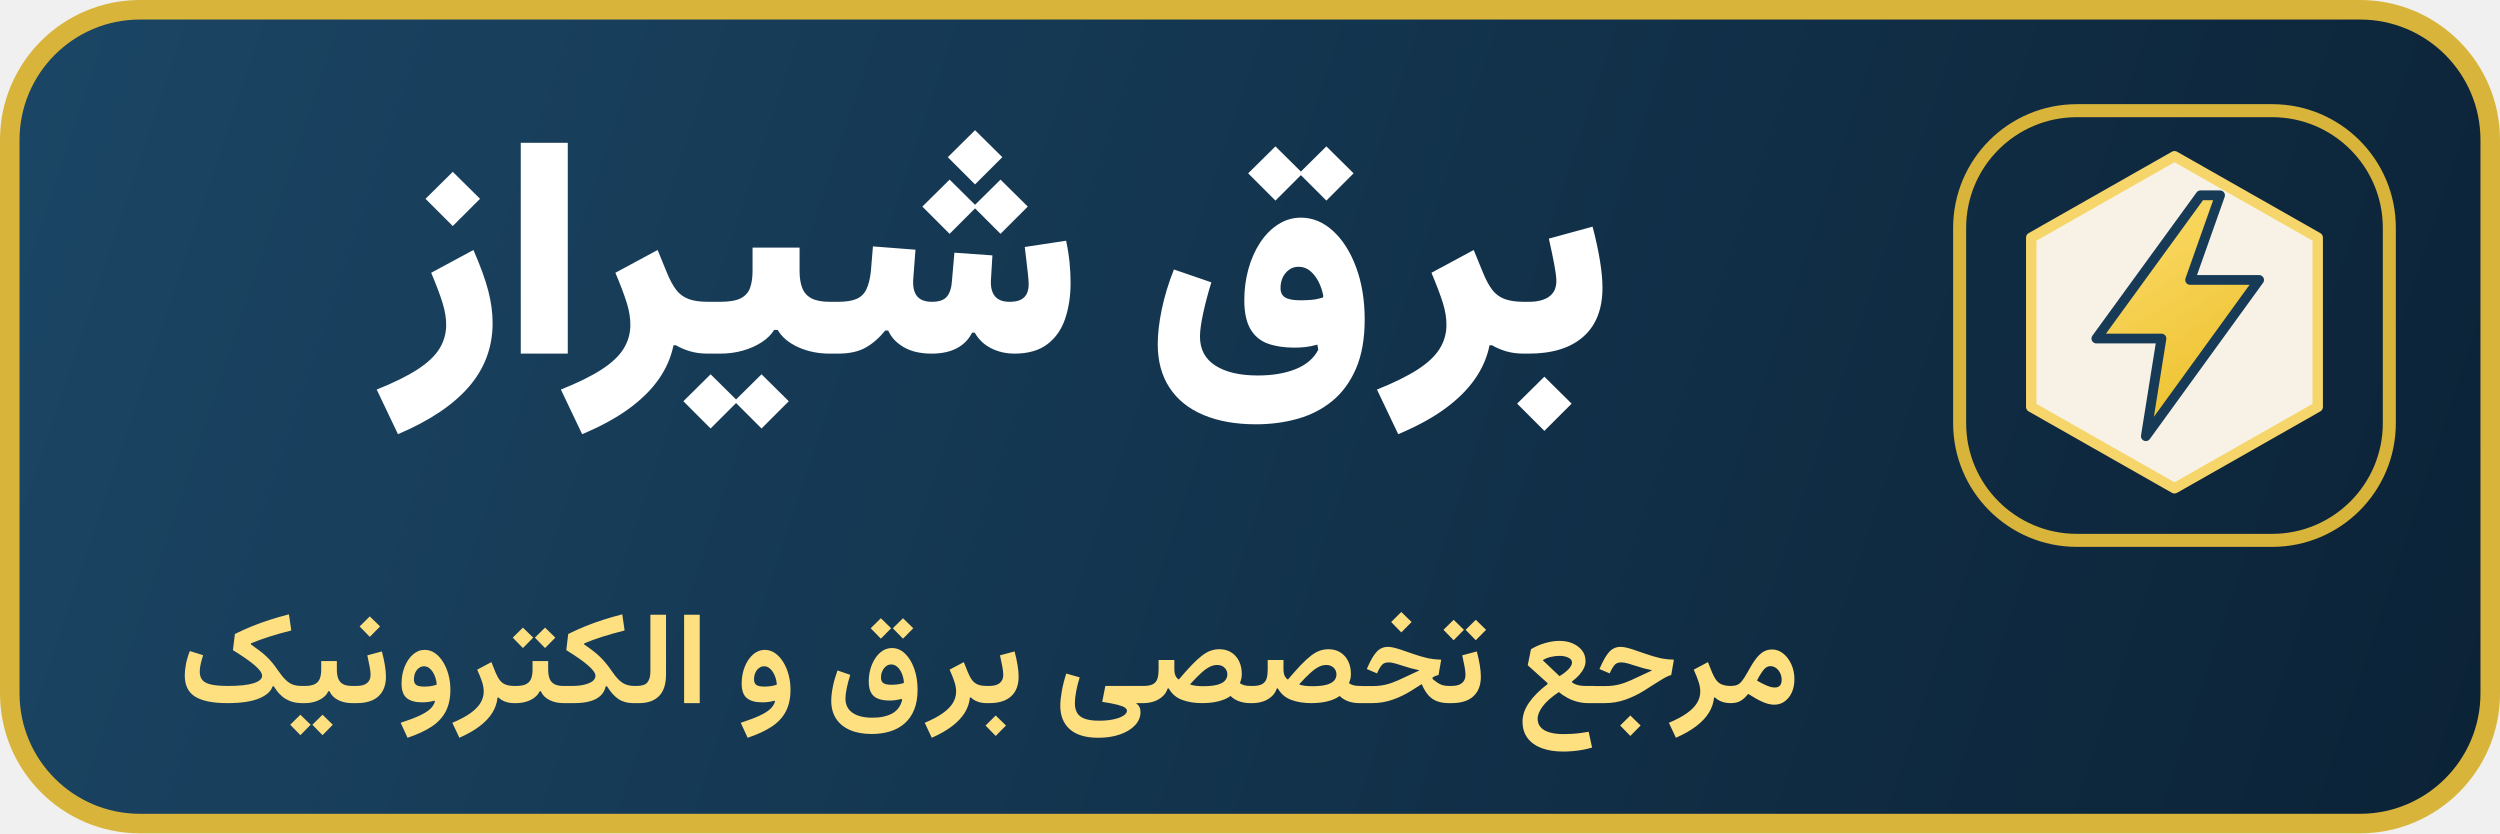
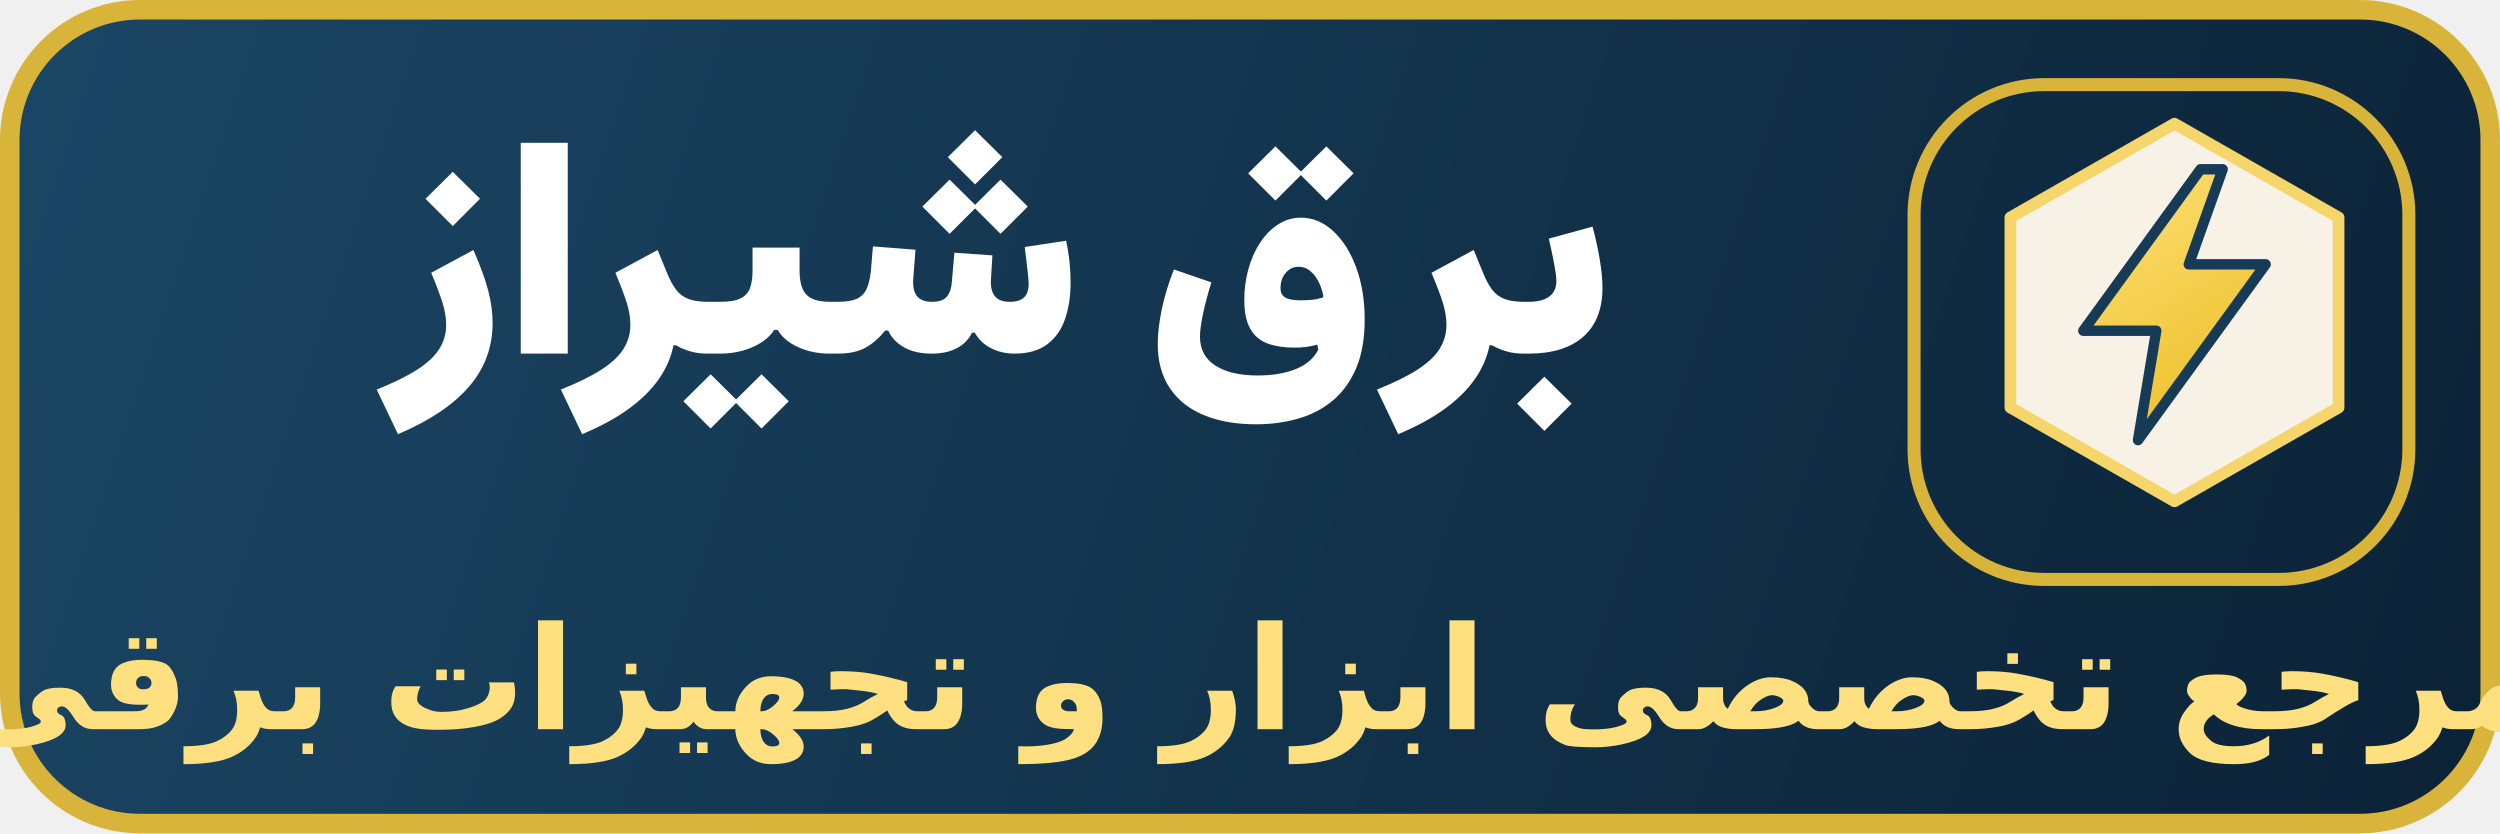
<svg xmlns="http://www.w3.org/2000/svg" width="192" height="64" viewBox="0 0 192 64" fill="none" role="img" aria-labelledby="title desc">
  <defs>
+     <style>@font-face { font-family: Estedad; font-style: normal; font-weight: 600; src: url('/shop/vendor/fonts/qdvjstk1ogitjvytdpnstdh9kgsljx8kizgj.ttf') format('truetype'); }</style>
    <linearGradient id="navy" x1="0" y1="0" x2="192" y2="64" gradientUnits="userSpaceOnUse">
      <stop stop-color="#1b4665" />
      <stop offset="1" stop-color="#0b2236" />
    </linearGradient>
    <linearGradient id="gold" x1="159" y1="12" x2="176" y2="38" gradientUnits="userSpaceOnUse">
      <stop stop-color="#ffe27a" />
      <stop offset="1" stop-color="#e7b511" />
    </linearGradient>
  </defs>
  <rect x=".75" y=".75" width="190.5" height="62.5" rx="10" fill="url(#navy)" stroke="#d9b43a" stroke-width="1.5" />
  <path d="M118.607,28.929L120.701,30.999 118.607,33.092 116.515,30.999 118.607,28.929z M54.575,28.745L56.53,30.679 58.486,28.745 60.578,30.815 58.486,32.908 56.53,30.953 54.575,32.908 52.483,30.815 54.575,28.745z M99.725,20.488C99.449,20.488 99.207,20.565 99,20.718 98.793,20.871 98.632,21.067 98.517,21.305 98.402,21.542 98.344,21.814 98.344,22.121 98.344,22.458 98.463,22.7 98.701,22.846 98.939,22.991 99.333,23.064 99.885,23.064 100.146,23.064 100.418,23.053 100.702,23.03 100.986,23.007 101.281,22.949 101.588,22.857L101.633,22.742C101.557,22.328 101.43,21.952 101.254,21.615 101.078,21.278 100.863,21.006 100.61,20.799 100.357,20.592 100.062,20.488 99.725,20.488z M36.36,19.2C36.896,20.427 37.276,21.469 37.498,22.328 37.72,23.187 37.832,24.015 37.832,24.812 37.832,26.667 37.226,28.297 36.014,29.7 34.803,31.103 32.986,32.318 30.564,33.345L28.931,29.918C30.234,29.397 31.277,28.883 32.058,28.377 32.841,27.871 33.404,27.338 33.749,26.779 34.094,26.219 34.266,25.609 34.266,24.95 34.266,24.429 34.175,23.869 33.99,23.271 33.806,22.673 33.515,21.899 33.116,20.948L36.36,19.2z M81.877,18.487C81.999,19.054 82.087,19.61 82.141,20.155 82.195,20.699 82.221,21.224 82.221,21.73 82.221,22.727 82.083,23.639 81.808,24.467 81.532,25.295 81.075,25.951 80.439,26.434 79.803,26.917 78.963,27.158 77.921,27.158 77.261,27.158 76.659,27.02 76.115,26.744 75.571,26.468 75.153,26.069 74.862,25.548L74.655,25.548C74.409,26.054 74.026,26.449 73.505,26.733 72.983,27.016 72.331,27.158 71.549,27.158 70.691,27.158 69.978,26.993 69.41,26.664 68.843,26.334 68.444,25.908 68.215,25.387L67.984,25.387C67.524,25.954 67.022,26.391 66.478,26.698 65.934,27.005 65.225,27.158 64.351,27.158L64.051,27.158 63.707,27.158C62.833,27.158 62.031,26.993 61.303,26.664 60.575,26.334 60.05,25.893 59.728,25.341L59.452,25.341C59.237,25.694 58.919,26.008 58.497,26.284 58.075,26.56 57.592,26.775 57.048,26.928 56.504,27.081 55.925,27.158 55.312,27.158L54.369,27.158C53.847,27.158 53.383,27.097 52.977,26.974 52.571,26.851 52.214,26.698 51.908,26.514L51.724,26.514C51.54,27.434 51.164,28.3 50.597,29.113 50.029,29.926 49.263,30.685 48.297,31.39 47.331,32.095 46.135,32.747 44.709,33.345L43.076,29.918C44.379,29.397 45.422,28.883 46.204,28.377 46.986,27.871 47.549,27.338 47.894,26.779 48.239,26.219 48.412,25.609 48.412,24.95 48.412,24.413 48.32,23.85 48.136,23.26 47.952,22.669 47.66,21.899 47.262,20.948L50.505,19.2 51.241,20.994C51.455,21.515 51.685,21.937 51.931,22.259 52.176,22.581 52.49,22.815 52.874,22.961 53.257,23.106 53.755,23.179 54.369,23.179L55.312,23.179C56.002,23.179 56.523,23.091 56.876,22.915 57.228,22.738 57.47,22.474 57.6,22.121 57.73,21.768 57.796,21.331 57.796,20.81L57.796,19.016 61.407,19.016 61.407,20.81C61.407,21.331 61.476,21.768 61.614,22.121 61.752,22.474 61.989,22.738 62.327,22.915 62.664,23.091 63.132,23.179 63.73,23.179L64.051,23.179 64.351,23.179C64.979,23.179 65.462,23.102 65.799,22.949 66.137,22.796 66.386,22.547 66.547,22.201 66.708,21.857 66.819,21.408 66.881,20.856L67.042,18.924 70.308,19.177 70.146,21.316C70.085,21.929 70.17,22.393 70.399,22.708 70.63,23.022 71.021,23.179 71.573,23.179 72.124,23.179 72.512,23.041 72.734,22.765 72.956,22.489 73.083,22.075 73.114,21.523L73.298,19.407 76.218,19.614 76.104,21.5C76.073,22.052 76.176,22.47 76.414,22.754 76.652,23.037 77.023,23.179 77.53,23.179 78.051,23.179 78.426,23.064 78.657,22.834 78.886,22.604 79.002,22.267 79.002,21.822 79.002,21.669 78.986,21.443 78.955,21.144 78.925,20.845 78.886,20.503 78.84,20.12 78.795,19.737 78.748,19.353 78.702,18.97L81.877,18.487z M122.311,17.406C122.556,18.341 122.744,19.208 122.874,20.005 123.004,20.802 123.07,21.5 123.07,22.098 123.07,23.739 122.579,24.992 121.598,25.859 120.616,26.725 119.221,27.158 117.411,27.158L117.044,27.158C116.522,27.158 116.058,27.097 115.652,26.974 115.246,26.851 114.889,26.698 114.583,26.514L114.398,26.514C114.215,27.434 113.839,28.3 113.271,29.113 112.704,29.926 111.938,30.685 110.972,31.39 110.006,32.095 108.81,32.747 107.383,33.345L105.751,29.918C107.054,29.397 108.097,28.883 108.879,28.377 109.66,27.871 110.224,27.338 110.569,26.779 110.914,26.219 111.087,25.609 111.087,24.95 111.087,24.413 110.994,23.85 110.811,23.26 110.627,22.669 110.335,21.899 109.937,20.948L113.18,19.2 113.916,20.994C114.13,21.515 114.36,21.937 114.605,22.259 114.851,22.581 115.165,22.815 115.549,22.961 115.932,23.106 116.43,23.179 117.044,23.179L117.411,23.179C118.086,23.179 118.607,23.045 118.976,22.777 119.343,22.508 119.528,22.113 119.528,21.592 119.528,21.301 119.474,20.871 119.367,20.304 119.259,19.737 119.121,19.077 118.952,18.326L122.311,17.406z M99.909,16.716C100.813,16.716 101.637,17.057 102.381,17.74 103.125,18.422 103.715,19.353 104.152,20.534 104.589,21.715 104.807,23.049 104.808,24.536 104.807,26.023 104.585,27.281 104.141,28.308 103.696,29.335 103.09,30.163 102.324,30.792 101.557,31.421 100.671,31.877 99.667,32.16 98.663,32.444 97.593,32.586 96.458,32.586 94.91,32.586 93.568,32.348 92.434,31.873 91.299,31.398 90.429,30.7 89.823,29.78 89.217,28.86 88.914,27.741 88.914,26.422 88.914,25.64 89.018,24.751 89.225,23.754 89.432,22.757 89.743,21.738 90.157,20.695L93.032,21.684C92.771,22.527 92.56,23.325 92.399,24.076 92.238,24.827 92.158,25.418 92.158,25.847 92.158,26.828 92.552,27.572 93.342,28.078 94.132,28.584 95.216,28.837 96.596,28.837 97.731,28.837 98.705,28.672 99.518,28.343 100.33,28.013 100.905,27.518 101.243,26.859L101.174,26.468C100.836,26.56 100.533,26.621 100.265,26.652 99.997,26.683 99.709,26.698 99.402,26.698 98.62,26.698 97.942,26.595 97.367,26.388 96.792,26.181 96.347,25.809 96.033,25.272 95.719,24.735 95.562,23.992 95.562,23.041 95.562,22.228 95.665,21.443 95.872,20.684 96.079,19.925 96.378,19.246 96.769,18.648 97.16,18.05 97.624,17.579 98.16,17.234 98.697,16.889 99.28,16.716 99.909,16.716z M72.929,13.795L74.884,15.729 76.84,13.795 78.933,15.865 76.84,17.958 74.884,16.003 72.929,17.958 70.837,15.865 72.929,13.795z M34.773,13.197L36.866,15.267 34.773,17.36 32.68,15.267 34.773,13.197z M97.953,11.242L99.909,13.176 101.864,11.242 103.956,13.312 101.864,15.405 99.909,13.45 97.953,15.405 95.86,13.312 97.953,11.242z M39.994,10.966L43.605,10.966 43.605,27.158 39.994,27.158 39.994,10.966z M74.884,10L76.978,12.07 74.884,14.163 72.792,12.07 74.884,10z" fill="#fff" />
-   <path d="M145.21,54.95L146,55.72 145.21,56.52 144.43,55.72 145.21,54.95z M96.47,54.95L97.26,55.72 96.47,56.52 95.69,55.72 96.47,54.95z M44.77,54.89L45.56,55.66 44.77,56.46 43.99,55.66 44.77,54.89z M43.07,54.89L43.86,55.66 43.07,56.46 42.29,55.66 43.07,54.89z M78.68,51.17C78.54,51.17 78.41,51.215 78.29,51.305 78.17,51.395 78.077,51.515 78.01,51.665 77.943,51.815 77.91,51.987 77.91,52.18 77.91,52.38 77.97,52.522 78.09,52.605 78.21,52.688 78.41,52.73 78.69,52.73 78.823,52.73 78.968,52.722 79.125,52.705 79.282,52.688 79.453,52.65 79.64,52.59L79.66,52.55C79.647,52.377 79.613,52.208 79.56,52.045 79.507,51.882 79.438,51.735 79.355,51.605 79.272,51.475 79.173,51.37 79.06,51.29 78.947,51.21 78.82,51.17 78.68,51.17z M52.56,51.17C52.42,51.17 52.29,51.215 52.17,51.305 52.05,51.395 51.957,51.515 51.89,51.665 51.823,51.815 51.79,51.987 51.79,52.18 51.79,52.38 51.85,52.522 51.97,52.605 52.09,52.688 52.29,52.73 52.57,52.73 52.703,52.73 52.848,52.722 53.005,52.705 53.162,52.688 53.333,52.65 53.52,52.59L53.54,52.55C53.527,52.377 53.493,52.208 53.44,52.045 53.387,51.882 53.318,51.735 53.235,51.605 53.152,51.475 53.053,51.37 52.94,51.29 52.827,51.21 52.7,51.17 52.56,51.17z M155.96,51.16C155.86,51.16 155.763,51.187 155.67,51.24 155.577,51.293 155.483,51.383 155.39,51.51 155.297,51.637 155.19,51.803 155.07,52.01L154.95,52.24 154.95,52.28C155.23,52.44 155.482,52.567 155.705,52.66 155.928,52.753 156.13,52.8 156.31,52.8 156.483,52.8 156.613,52.75 156.7,52.65 156.787,52.55 156.83,52.403 156.83,52.21 156.83,52.017 156.79,51.84 156.71,51.68 156.63,51.52 156.525,51.393 156.395,51.3 156.265,51.207 156.12,51.16 155.96,51.16z M121.85,51.07C121.67,51.07 121.483,51.117 121.29,51.21 121.097,51.303 120.88,51.458 120.64,51.675 120.4,51.892 120.11,52.187 119.77,52.56 119.883,52.607 120.023,52.642 120.19,52.665 120.357,52.688 120.55,52.7 120.77,52.7 121.243,52.7 121.615,52.662 121.885,52.585 122.155,52.508 122.348,52.402 122.465,52.265 122.582,52.128 122.64,51.973 122.64,51.8 122.64,51.593 122.568,51.42 122.425,51.28 122.282,51.14 122.09,51.07 121.85,51.07z M113.47,51.07C113.29,51.07 113.103,51.117 112.91,51.21 112.717,51.303 112.5,51.458 112.26,51.675 112.02,51.892 111.73,52.187 111.39,52.56 111.503,52.607 111.643,52.642 111.81,52.665 111.977,52.688 112.17,52.7 112.39,52.7 112.863,52.7 113.235,52.662 113.505,52.585 113.775,52.508 113.968,52.402 114.085,52.265 114.202,52.128 114.26,51.973 114.26,51.8 114.26,51.593 114.188,51.42 114.045,51.28 113.902,51.14 113.71,51.07 113.47,51.07z M88.44,51.03C88.293,51.03 88.162,51.077 88.045,51.17 87.928,51.263 87.835,51.385 87.765,51.535 87.695,51.685 87.66,51.853 87.66,52.04 87.66,52.24 87.722,52.382 87.845,52.465 87.968,52.548 88.173,52.59 88.46,52.59 88.593,52.59 88.738,52.582 88.895,52.565 89.052,52.548 89.22,52.513 89.4,52.46L89.42,52.41C89.407,52.19 89.358,51.973 89.275,51.76 89.192,51.547 89.078,51.372 88.935,51.235 88.792,51.098 88.627,51.03 88.44,51.03z M139.78,50.37C139.553,50.37 139.327,50.397 139.1,50.45 138.873,50.503 138.673,50.583 138.5,50.69L138.5,50.72 139.77,51.93C140.083,51.737 140.322,51.55 140.485,51.37 140.648,51.19 140.73,51.027 140.73,50.88 140.73,50.767 140.685,50.673 140.595,50.6 140.505,50.527 140.39,50.47 140.25,50.43 140.11,50.39 139.953,50.37 139.78,50.37z M97.92,50.03C98.02,50.41 98.097,50.763 98.15,51.09 98.203,51.417 98.23,51.71 98.23,51.97 98.23,52.617 98.04,53.117 97.66,53.47 97.28,53.823 96.72,54 95.98,54L95.78,54C95.513,54 95.278,53.962 95.075,53.885 94.872,53.808 94.703,53.703 94.57,53.57L94.49,53.57C94.45,53.983 94.317,54.373 94.09,54.74 93.863,55.107 93.54,55.45 93.12,55.77 92.7,56.09 92.18,56.387 91.56,56.66L91.02,55.51C91.593,55.27 92.057,55.023 92.41,54.77 92.763,54.517 93.022,54.253 93.185,53.98 93.348,53.707 93.43,53.417 93.43,53.11 93.43,52.883 93.39,52.643 93.31,52.39 93.23,52.137 93.103,51.817 92.93,51.43L94.02,50.85 94.34,51.65C94.44,51.89 94.548,52.087 94.665,52.24 94.782,52.393 94.928,52.505 95.105,52.575 95.282,52.645 95.507,52.68 95.78,52.68L95.98,52.68C96.34,52.68 96.608,52.605 96.785,52.455 96.962,52.305 97.05,52.097 97.05,51.83 97.05,51.663 97.027,51.453 96.98,51.2 96.933,50.947 96.873,50.657 96.8,50.33L97.92,50.03z M78.73,49.91C79.023,49.91 79.29,49.995 79.53,50.165 79.77,50.335 79.978,50.563 80.155,50.85 80.332,51.137 80.468,51.462 80.565,51.825 80.662,52.188 80.71,52.57 80.71,52.97 80.71,53.623 80.59,54.18 80.35,54.64 80.11,55.1 79.747,55.49 79.26,55.81 78.773,56.13 78.16,56.413 77.42,56.66L76.89,55.51C77.483,55.317 77.96,55.137 78.32,54.97 78.68,54.803 78.953,54.635 79.14,54.465 79.327,54.295 79.453,54.103 79.52,53.89L79.49,53.81C79.303,53.863 79.133,53.898 78.98,53.915 78.827,53.932 78.68,53.94 78.54,53.94 78.02,53.94 77.627,53.832 77.36,53.615 77.093,53.398 76.96,53.027 76.96,52.5 76.96,52.033 77.038,51.603 77.195,51.21 77.352,50.817 77.565,50.502 77.835,50.265 78.105,50.028 78.403,49.91 78.73,49.91z M52.61,49.91C52.903,49.91 53.17,49.995 53.41,50.165 53.65,50.335 53.858,50.563 54.035,50.85 54.212,51.137 54.348,51.462 54.445,51.825 54.542,52.188 54.59,52.57 54.59,52.97 54.59,53.623 54.47,54.18 54.23,54.64 53.99,55.1 53.627,55.49 53.14,55.81 52.653,56.13 52.04,56.413 51.3,56.66L50.77,55.51C51.363,55.317 51.84,55.137 52.2,54.97 52.56,54.803 52.833,54.635 53.02,54.465 53.207,54.295 53.333,54.103 53.4,53.89L53.37,53.81C53.183,53.863 53.013,53.898 52.86,53.915 52.707,53.932 52.56,53.94 52.42,53.94 51.9,53.94 51.507,53.832 51.24,53.615 50.973,53.398 50.84,53.027 50.84,52.5 50.84,52.033 50.918,51.603 51.075,51.21 51.232,50.817 51.445,50.502 51.715,50.265 51.985,50.028 52.283,49.91 52.61,49.91z M156.09,49.88C156.403,49.88 156.69,49.983 156.95,50.19 157.21,50.397 157.418,50.673 157.575,51.02 157.732,51.367 157.81,51.75 157.81,52.17 157.81,52.55 157.743,52.887 157.61,53.18 157.477,53.473 157.293,53.703 157.06,53.87 156.827,54.037 156.563,54.12 156.27,54.12 155.99,54.12 155.688,54.048 155.365,53.905 155.042,53.762 154.687,53.563 154.3,53.31L154.24,53.31C154.053,53.55 153.86,53.725 153.66,53.835 153.46,53.945 153.217,54 152.93,54 152.663,54 152.428,53.962 152.225,53.885 152.022,53.808 151.853,53.703 151.72,53.57L151.64,53.57C151.6,53.983 151.467,54.373 151.24,54.74 151.013,55.107 150.69,55.45 150.27,55.77 149.85,56.09 149.33,56.387 148.71,56.66L148.17,55.51C148.743,55.27 149.207,55.023 149.56,54.77 149.913,54.517 150.172,54.253 150.335,53.98 150.498,53.707 150.58,53.417 150.58,53.11 150.58,52.883 150.54,52.643 150.46,52.39 150.38,52.137 150.253,51.817 150.08,51.43L151.17,50.85 151.49,51.65C151.59,51.89 151.698,52.087 151.815,52.24 151.932,52.393 152.078,52.505 152.255,52.575 152.432,52.645 152.657,52.68 152.93,52.68 153.123,52.68 153.285,52.653 153.415,52.6 153.545,52.547 153.67,52.443 153.79,52.29 153.91,52.137 154.047,51.923 154.2,51.65 154.433,51.217 154.647,50.872 154.84,50.615 155.033,50.358 155.23,50.172 155.43,50.055 155.63,49.938 155.85,49.88 156.09,49.88z M88.5,49.77C88.88,49.77 89.218,49.915 89.515,50.205 89.812,50.495 90.045,50.88 90.215,51.36 90.385,51.84 90.47,52.377 90.47,52.97 90.47,53.563 90.383,54.073 90.21,54.5 90.037,54.927 89.793,55.278 89.48,55.555 89.167,55.832 88.795,56.037 88.365,56.17 87.935,56.303 87.463,56.37 86.95,56.37 86.303,56.37 85.748,56.27 85.285,56.07 84.822,55.87 84.465,55.58 84.215,55.2 83.965,54.82 83.84,54.36 83.84,53.82 83.84,53.5 83.882,53.137 83.965,52.73 84.048,52.323 84.167,51.91 84.32,51.49L85.3,51.83C85.187,52.183 85.097,52.522 85.03,52.845 84.963,53.168 84.93,53.433 84.93,53.64 84.93,54.12 85.11,54.487 85.47,54.74 85.83,54.993 86.34,55.12 87,55.12 87.613,55.12 88.117,55.013 88.51,54.8 88.903,54.587 89.16,54.247 89.28,53.78L89.25,53.67C89.063,53.723 88.895,53.758 88.745,53.775 88.595,53.792 88.45,53.8 88.31,53.8 87.983,53.8 87.7,53.757 87.46,53.67 87.22,53.583 87.037,53.433 86.91,53.22 86.783,53.007 86.72,52.713 86.72,52.34 86.72,52 86.763,51.678 86.85,51.375 86.937,51.072 87.06,50.798 87.22,50.555 87.38,50.312 87.568,50.12 87.785,49.98 88.002,49.84 88.24,49.77 88.5,49.77z M126.59,49.68C126.71,49.68 126.84,49.695 126.98,49.725 127.12,49.755 127.302,49.805 127.525,49.875 127.748,49.945 128.033,50.043 128.38,50.17 128.633,50.257 128.858,50.33 129.055,50.39 129.252,50.45 129.432,50.498 129.595,50.535 129.758,50.572 129.925,50.6 130.095,50.62 130.265,50.64 130.453,50.653 130.66,50.66L130.68,50.69 130.48,51.84C130.413,51.853 130.345,51.873 130.275,51.9 130.205,51.927 130.12,51.97 130.02,52.03L130.02,52.14C130.16,52.26 130.29,52.36 130.41,52.44 130.53,52.52 130.657,52.58 130.79,52.62 130.923,52.66 131.08,52.68 131.26,52.68L131.28,52.68 131.48,52.68C131.84,52.68 132.108,52.605 132.285,52.455 132.462,52.305 132.55,52.097 132.55,51.83 132.55,51.663 132.527,51.453 132.48,51.2 132.433,50.947 132.373,50.657 132.3,50.33L133.42,50.03C133.52,50.41 133.597,50.763 133.65,51.09 133.703,51.417 133.73,51.71 133.73,51.97 133.73,52.617 133.54,53.117 133.16,53.47 132.78,53.823 132.22,54 131.48,54L131.28,54 131.25,54C130.93,54 130.64,53.953 130.38,53.86 130.12,53.767 129.893,53.612 129.7,53.395 129.507,53.178 129.337,52.893 129.19,52.54 129.077,52.607 128.953,52.683 128.82,52.77 128.687,52.857 128.54,52.95 128.38,53.05 127.947,53.323 127.477,53.55 126.97,53.73 126.463,53.91 125.93,54 125.37,54L124.55,54 124.54,54 124.39,54C124.09,54 123.808,53.953 123.545,53.86 123.282,53.767 123.063,53.63 122.89,53.45 122.637,53.63 122.327,53.767 121.96,53.86 121.593,53.953 121.17,54 120.69,54 120.123,54 119.615,53.917 119.165,53.75 118.715,53.583 118.373,53.29 118.14,52.87L118.06,52.87C117.98,53.117 117.845,53.325 117.655,53.495 117.465,53.665 117.243,53.792 116.99,53.875 116.737,53.958 116.473,54 116.2,54L116.17,54 116.17,54 116.01,54C115.71,54 115.428,53.953 115.165,53.86 114.902,53.767 114.683,53.63 114.51,53.45 114.257,53.63 113.947,53.767 113.58,53.86 113.213,53.953 112.79,54 112.31,54 111.743,54 111.235,53.917 110.785,53.75 110.335,53.583 109.993,53.29 109.76,52.87L109.68,52.87C109.6,53.117 109.465,53.325 109.275,53.495 109.085,53.665 108.863,53.792 108.61,53.875 108.357,53.958 108.093,54 107.82,54L107.79,54 107.28,54 107.28,54.04C107.38,54.107 107.457,54.195 107.51,54.305 107.563,54.415 107.59,54.543 107.59,54.69 107.59,55.063 107.45,55.4 107.17,55.7 106.89,56 106.505,56.235 106.015,56.405 105.525,56.575 104.97,56.66 104.35,56.66 103.383,56.66 102.655,56.443 102.165,56.01 101.675,55.577 101.43,54.973 101.43,54.2 101.43,53.88 101.47,53.5 101.55,53.06 101.63,52.62 101.743,52.177 101.89,51.73L102.92,52.02C102.807,52.373 102.717,52.73 102.65,53.09 102.583,53.45 102.55,53.753 102.55,54 102.55,54.3 102.608,54.55 102.725,54.75 102.842,54.95 103.037,55.1 103.31,55.2 103.583,55.3 103.953,55.35 104.42,55.35 104.833,55.35 105.2,55.315 105.52,55.245 105.84,55.175 106.092,55.082 106.275,54.965 106.458,54.848 106.55,54.723 106.55,54.59 106.55,54.503 106.5,54.423 106.4,54.35 106.3,54.277 106.113,54.203 105.84,54.13 105.567,54.057 105.17,53.98 104.65,53.9L104.89,52.68 107.79,52.68 107.82,52.68C108.147,52.68 108.393,52.632 108.56,52.535 108.727,52.438 108.838,52.297 108.895,52.11 108.952,51.923 108.98,51.697 108.98,51.43L108.98,50.69 110.19,50.69 110.19,51.37C110.19,51.583 110.218,51.755 110.275,51.885 110.332,52.015 110.417,52.117 110.53,52.19 110.903,51.75 111.233,51.38 111.52,51.08 111.807,50.78 112.067,50.54 112.3,50.36 112.533,50.18 112.758,50.052 112.975,49.975 113.192,49.898 113.413,49.86 113.64,49.86 114,49.86 114.31,49.943 114.57,50.11 114.83,50.277 115.028,50.503 115.165,50.79 115.302,51.077 115.37,51.4 115.37,51.76 115.37,51.893 115.357,52.018 115.33,52.135 115.303,52.252 115.267,52.36 115.22,52.46 115.307,52.533 115.417,52.588 115.55,52.625 115.683,52.662 115.84,52.68 116.02,52.68L116.17,52.68 116.17,52.68 116.2,52.68C116.527,52.68 116.773,52.632 116.94,52.535 117.107,52.438 117.218,52.297 117.275,52.11 117.332,51.923 117.36,51.697 117.36,51.43L117.36,50.69 118.57,50.69 118.57,51.37C118.57,51.583 118.598,51.755 118.655,51.885 118.712,52.015 118.797,52.117 118.91,52.19 119.283,51.75 119.613,51.38 119.9,51.08 120.187,50.78 120.447,50.54 120.68,50.36 120.913,50.18 121.138,50.052 121.355,49.975 121.572,49.898 121.793,49.86 122.02,49.86 122.38,49.86 122.69,49.943 122.95,50.11 123.21,50.277 123.408,50.503 123.545,50.79 123.682,51.077 123.75,51.4 123.75,51.76 123.75,51.893 123.737,52.018 123.71,52.135 123.683,52.252 123.647,52.36 123.6,52.46 123.687,52.533 123.797,52.588 123.93,52.625 124.063,52.662 124.22,52.68 124.4,52.68L124.55,52.68 124.55,52.69 125.4,52.69C125.787,52.69 126.135,52.652 126.445,52.575 126.755,52.498 127.063,52.39 127.37,52.25 127.723,52.09 128.025,51.95 128.275,51.83 128.525,51.71 128.76,51.6 128.98,51.5L128.98,51.47C128.78,51.43 128.575,51.382 128.365,51.325 128.155,51.268 127.93,51.2 127.69,51.12 127.49,51.053 127.325,51.002 127.195,50.965 127.065,50.928 126.957,50.903 126.87,50.89 126.783,50.877 126.703,50.87 126.63,50.87 126.51,50.87 126.403,50.892 126.31,50.935 126.217,50.978 126.132,51.053 126.055,51.16 125.978,51.267 125.893,51.417 125.8,51.61L125.76,51.72 124.97,51.38 125.02,51.27C125.26,50.71 125.497,50.305 125.73,50.055 125.963,49.805 126.25,49.68 126.59,49.68z M139.77,49.22C140.15,49.22 140.488,49.285 140.785,49.415 141.082,49.545 141.32,49.725 141.5,49.955 141.68,50.185 141.77,50.46 141.77,50.78 141.77,50.953 141.728,51.128 141.645,51.305 141.562,51.482 141.443,51.657 141.29,51.83 141.137,52.003 140.95,52.173 140.73,52.34L140.73,52.4C140.803,52.46 140.892,52.512 140.995,52.555 141.098,52.598 141.217,52.63 141.35,52.65 141.483,52.67 141.63,52.68 141.79,52.68L142.42,52.68 142.42,52.69 143.27,52.69C143.657,52.69 144.005,52.652 144.315,52.575 144.625,52.498 144.933,52.39 145.24,52.25 145.593,52.09 145.895,51.95 146.145,51.83 146.395,51.71 146.63,51.6 146.85,51.5L146.85,51.47C146.65,51.43 146.445,51.382 146.235,51.325 146.025,51.268 145.8,51.2 145.56,51.12 145.36,51.053 145.195,51.002 145.065,50.965 144.935,50.928 144.827,50.903 144.74,50.89 144.653,50.877 144.573,50.87 144.5,50.87 144.38,50.87 144.273,50.892 144.18,50.935 144.087,50.978 144.002,51.053 143.925,51.16 143.848,51.267 143.763,51.417 143.67,51.61L143.63,51.72 142.84,51.38 142.89,51.27C143.13,50.71 143.367,50.305 143.6,50.055 143.833,49.805 144.12,49.68 144.46,49.68 144.58,49.68 144.71,49.695 144.85,49.725 144.99,49.755 145.172,49.805 145.395,49.875 145.618,49.945 145.903,50.043 146.25,50.17 146.503,50.257 146.728,50.33 146.925,50.39 147.122,50.45 147.302,50.498 147.465,50.535 147.628,50.572 147.795,50.6 147.965,50.62 148.135,50.64 148.323,50.653 148.53,50.66L148.55,50.69 148.35,51.84C148.257,51.867 148.152,51.907 148.035,51.96 147.918,52.013 147.782,52.088 147.625,52.185 147.468,52.282 147.278,52.4 147.055,52.54 146.832,52.68 146.563,52.85 146.25,53.05 145.817,53.323 145.347,53.55 144.84,53.73 144.333,53.91 143.8,54 143.24,54L142.42,54 142.41,54 141.98,54C141.693,54 141.415,53.965 141.145,53.895 140.875,53.825 140.62,53.725 140.38,53.595 140.14,53.465 139.92,53.317 139.72,53.15 139.16,53.523 138.748,53.887 138.485,54.24 138.222,54.593 138.09,54.91 138.09,55.19 138.09,55.463 138.172,55.688 138.335,55.865 138.498,56.042 138.73,56.172 139.03,56.255 139.33,56.338 139.683,56.38 140.09,56.38 140.27,56.38 140.477,56.373 140.71,56.36 140.943,56.347 141.175,56.325 141.405,56.295 141.635,56.265 141.837,56.233 142.01,56.2L142.27,57.41C142.063,57.477 141.833,57.533 141.58,57.58 141.327,57.627 141.068,57.662 140.805,57.685 140.542,57.708 140.293,57.72 140.06,57.72 139.42,57.72 138.865,57.632 138.395,57.455 137.925,57.278 137.563,57.018 137.31,56.675 137.057,56.332 136.93,55.913 136.93,55.42 136.93,54.933 137.095,54.45 137.425,53.97 137.755,53.49 138.23,53.013 138.85,52.54L138.85,52.46 137.33,51.09 137.58,49.86C137.92,49.653 138.283,49.495 138.67,49.385 139.057,49.275 139.423,49.22 139.77,49.22z M61.86,48.2L62.65,48.97 61.86,49.77 61.08,48.97 61.86,48.2z M60.16,48.2L60.95,48.97 60.16,49.77 59.38,48.97 60.16,48.2z M133.34,47.6L134.13,48.37 133.34,49.17 132.56,48.37 133.34,47.6z M131.64,47.6L132.43,48.37 131.64,49.17 130.86,48.37 131.64,47.6z M89.35,47.48L90.14,48.25 89.35,49.05 88.57,48.25 89.35,47.48z M87.65,47.48L88.44,48.25 87.65,49.05 86.87,48.25 87.65,47.48z M48.4,47.34L49.19,48.11 48.4,48.91 47.62,48.11 48.4,47.34z M72.54,47.21L73.74,47.21 73.74,54 72.54,54 72.54,47.21z M67.79,47.18L67.97,48.42C67.337,48.58 66.773,48.738 66.28,48.895 65.787,49.052 65.317,49.223 64.87,49.41L64.86,49.49C65.133,49.677 65.368,49.847 65.565,50 65.762,50.153 65.935,50.303 66.085,50.45 66.235,50.597 66.377,50.75 66.51,50.91 66.643,51.07 66.78,51.25 66.92,51.45 67.14,51.777 67.34,52.028 67.52,52.205 67.7,52.382 67.887,52.505 68.08,52.575 68.273,52.645 68.49,52.68 68.73,52.68L68.87,52.68 68.87,52.68 68.87,52.68 68.91,52.68C69.31,52.68 69.583,52.585 69.73,52.395 69.877,52.205 69.95,51.93 69.95,51.57L69.95,47.21 71.15,47.21 71.15,51.79C71.15,52.543 70.97,53.1 70.61,53.46 70.25,53.82 69.743,54 69.09,54L68.87,54 68.87,54 68.87,54 68.63,54C68.183,54 67.805,53.895 67.495,53.685 67.185,53.475 66.893,53.15 66.62,52.71L66.52,52.71C66.453,53.01 66.315,53.255 66.105,53.445 65.895,53.635 65.622,53.775 65.285,53.865 64.948,53.955 64.547,54 64.08,54L63.42,54 63.26,54C62.867,54 62.512,53.92 62.195,53.76 61.878,53.6 61.66,53.377 61.54,53.09L61.44,53.09C61.36,53.277 61.228,53.438 61.045,53.575 60.862,53.712 60.65,53.817 60.41,53.89 60.17,53.963 59.913,54 59.64,54L59.5,54C59.233,54 58.998,53.962 58.795,53.885 58.592,53.808 58.423,53.703 58.29,53.57L58.21,53.57C58.17,53.983 58.037,54.373 57.81,54.74 57.583,55.107 57.26,55.45 56.84,55.77 56.42,56.09 55.9,56.387 55.28,56.66L54.74,55.51C55.313,55.27 55.777,55.023 56.13,54.77 56.483,54.517 56.742,54.253 56.905,53.98 57.068,53.707 57.15,53.417 57.15,53.11 57.15,52.883 57.11,52.643 57.03,52.39 56.95,52.137 56.823,51.817 56.65,51.43L57.74,50.85 58.06,51.65C58.16,51.89 58.268,52.087 58.385,52.24 58.502,52.393 58.648,52.505 58.825,52.575 59.002,52.645 59.227,52.68 59.5,52.68L59.64,52.68C59.98,52.68 60.24,52.632 60.42,52.535 60.6,52.438 60.725,52.297 60.795,52.11 60.865,51.923 60.9,51.697 60.9,51.43L60.9,50.77 62.1,50.77 62.1,51.43C62.1,51.697 62.135,51.923 62.205,52.11 62.275,52.297 62.395,52.438 62.565,52.535 62.735,52.632 62.97,52.68 63.27,52.68L63.42,52.68 63.94,52.68C64.293,52.68 64.603,52.648 64.87,52.585 65.137,52.522 65.347,52.433 65.5,52.32 65.653,52.207 65.73,52.067 65.73,51.9 65.73,51.693 65.538,51.425 65.155,51.095 64.772,50.765 64.217,50.377 63.49,49.93L63.64,48.69C64.1,48.463 64.543,48.263 64.97,48.09 65.397,47.917 65.838,47.757 66.295,47.61 66.752,47.463 67.25,47.32 67.79,47.18z M42.19,47.18L42.37,48.42C41.737,48.58 41.175,48.738 40.685,48.895 40.195,49.052 39.723,49.223 39.27,49.41L39.27,49.49C39.537,49.677 39.77,49.847 39.97,50 40.17,50.153 40.345,50.303 40.495,50.45 40.645,50.597 40.787,50.75 40.92,50.91 41.053,51.07 41.187,51.25 41.32,51.45 41.54,51.77 41.742,52.02 41.925,52.2 42.108,52.38 42.295,52.505 42.485,52.575 42.675,52.645 42.897,52.68 43.15,52.68L43.27,52.68 43.41,52.68C43.75,52.68 44.01,52.632 44.19,52.535 44.37,52.438 44.495,52.297 44.565,52.11 44.635,51.923 44.67,51.697 44.67,51.43L44.67,50.77 45.87,50.77 45.87,51.43C45.87,51.697 45.905,51.923 45.975,52.11 46.045,52.297 46.165,52.438 46.335,52.535 46.505,52.632 46.74,52.68 47.04,52.68L47.19,52.68 47.19,52.68 47.19,52.68 47.39,52.68C47.75,52.68 48.018,52.605 48.195,52.455 48.372,52.305 48.46,52.097 48.46,51.83 48.46,51.663 48.437,51.453 48.39,51.2 48.343,50.947 48.283,50.657 48.21,50.33L49.33,50.03C49.43,50.41 49.507,50.763 49.56,51.09 49.613,51.417 49.64,51.71 49.64,51.97 49.64,52.617 49.45,53.117 49.07,53.47 48.69,53.823 48.13,54 47.39,54L47.19,54 47.19,54 47.19,54 47.03,54C46.637,54 46.282,53.92 45.965,53.76 45.648,53.6 45.43,53.377 45.31,53.09L45.21,53.09C45.13,53.277 44.998,53.438 44.815,53.575 44.632,53.712 44.42,53.817 44.18,53.89 43.94,53.963 43.683,54 43.41,54L43.27,54 43.17,54C42.717,54 42.312,53.895 41.955,53.685 41.598,53.475 41.29,53.15 41.03,52.71L40.93,52.71C40.823,53.083 40.483,53.392 39.91,53.635 39.337,53.878 38.52,54 37.46,54 36.36,54 35.54,53.837 35,53.51 34.46,53.183 34.19,52.637 34.19,51.87 34.19,51.617 34.22,51.33 34.28,51.01 34.34,50.69 34.44,50.353 34.58,50L35.6,50.32C35.507,50.607 35.44,50.852 35.4,51.055 35.36,51.258 35.34,51.433 35.34,51.58 35.34,51.853 35.408,52.07 35.545,52.23 35.682,52.39 35.908,52.505 36.225,52.575 36.542,52.645 36.973,52.68 37.52,52.68 38.393,52.68 39.047,52.61 39.48,52.47 39.913,52.33 40.13,52.14 40.13,51.9 40.13,51.687 39.938,51.417 39.555,51.09 39.172,50.763 38.617,50.377 37.89,49.93L38.04,48.69C38.5,48.463 38.943,48.263 39.37,48.09 39.797,47.917 40.238,47.757 40.695,47.61 41.152,47.463 41.65,47.32 42.19,47.18z M127.62,47L128.41,47.77 127.62,48.57 126.84,47.77 127.62,47z" fill="#ffe080" transform="translate(-20 0)" />
-   <rect x="150.5" y="8.5" width="33" height="33" rx="9" stroke="#d9b43a" />
-   <path d="m167 12 11 6.25v13L167 37.5l-11-6.25v-13Z" fill="#f7f2e5" stroke="#f6d66b" stroke-width=".8" stroke-linejoin="round" />
-   <path d="m169 15-8 11h5l-1.2 7.5 8.7-12h-5.3l2.3-6.5Z" fill="url(#gold)" stroke="#173b57" stroke-width=".75" stroke-linejoin="round" />
+   <text x="96" y="56" fill="#ffe080" font-family="Estedad, Vazirmatn, Tahoma, sans-serif" font-size="11" font-weight="600" text-anchor="middle" direction="rtl" unicode-bidi="plaintext">مرجع تخصصی ابزار و تجهیزات برقی</text>
+   <rect x="147" y="6.5" width="38" height="38" rx="10" stroke="#d9b43a" />
+   <path d="m167 9.5 12.6 7.2v14.6L167 38.5l-12.6-7.2V16.7Z" fill="#f7f2e5" stroke="#f6d66b" stroke-width=".9" stroke-linejoin="round" />
+   <path d="m169 13-9 12.4h5.6l-1.4 8.4 9.8-13.5h-5.9l2.6-7.3Z" fill="url(#gold)" stroke="#173b57" stroke-width=".8" stroke-linejoin="round" />
</svg>
